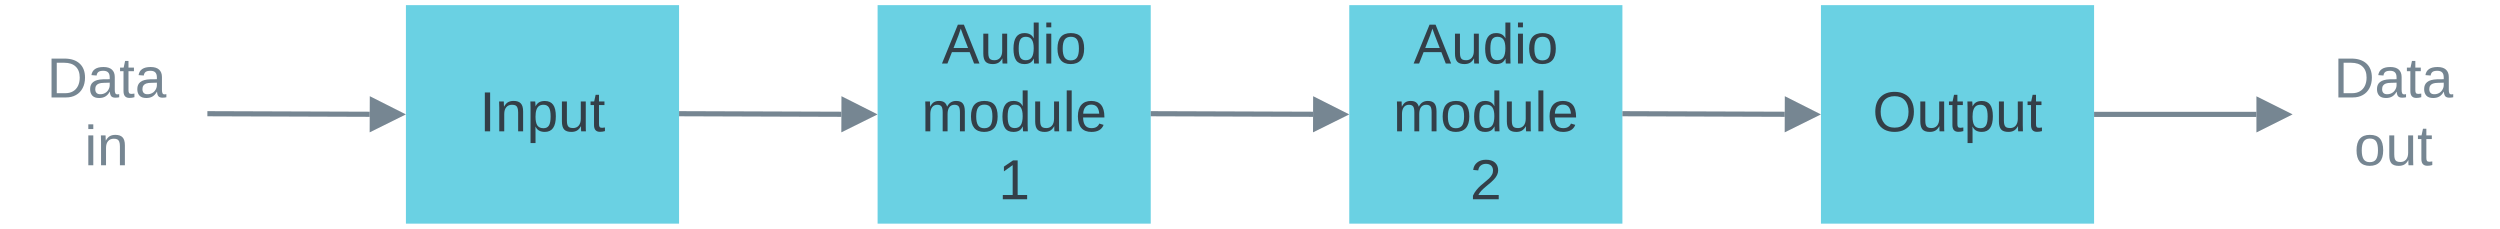
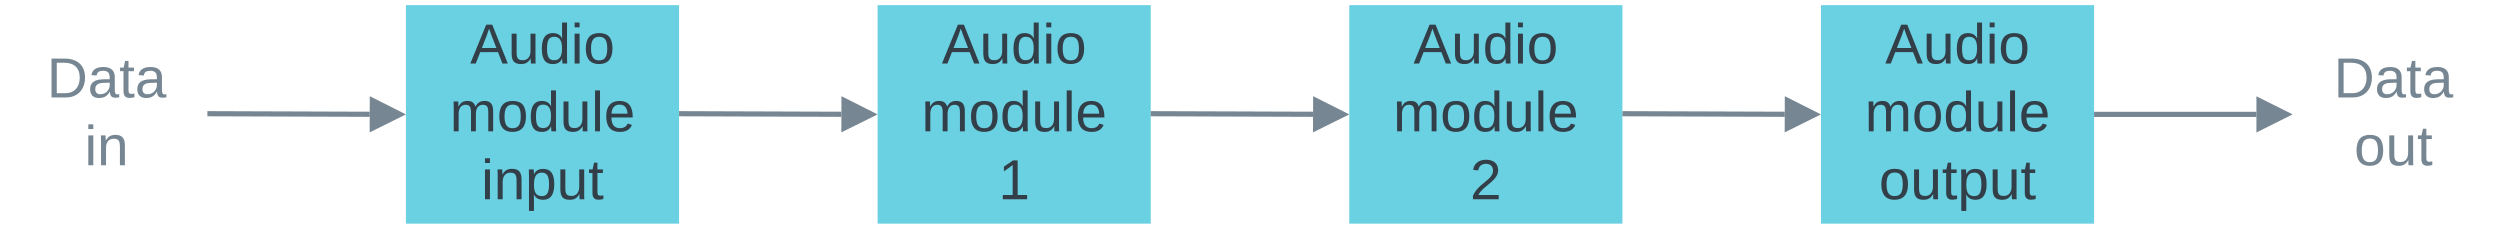
<svg xmlns="http://www.w3.org/2000/svg" xmlns:xlink="http://www.w3.org/1999/xlink" width="6.753in" height="0.618in" viewBox="0 0 486.232 44.52" xml:space="preserve" color-interpolation-filters="sRGB" class="st8">
  <style type="text/css">
	
		.st1 {marker-end:url(#mrkr4-6);stroke:#768692;stroke-linecap:butt;stroke-width:1}
		.st2 {fill:#768692;fill-opacity:1;stroke:#768692;stroke-opacity:1;stroke-width:0.284}
		.st3 {fill:#6ad1e3;stroke:none;stroke-width:1}
		.st4 {fill:#333f48;font-family:Arial;font-size:0.917em}
- 		.st5 {fill:none;stroke:none;stroke-width:1}
- 		.st6 {fill:#768692;font-family:Arial;font-size:0.917em}
- 		.st7 {font-size:1em}
+ 		.st5 {font-size:1em}
+ 		.st6 {fill:none;stroke:none;stroke-width:1}
+ 		.st7 {fill:#768692;font-family:Arial;font-size:0.917em}
		.st8 {fill:none;fill-rule:evenodd;font-size:12px;overflow:visible;stroke-linecap:square;stroke-miterlimit:3}
	
	</style>
  <defs id="Markers">
    <g id="lend4">
      <path d="M 2 1 L 0 0 L 2 -1 L 2 1 " style="stroke:none" />
    </g>
    <marker id="mrkr4-6" class="st2" refX="-7.04" orient="auto" markerUnits="strokeWidth" overflow="visible">
      <use xlink:href="#lend4" transform="scale(-3.52,-3.52) " />
    </marker>
  </defs>
  <g>
    <g id="shape152-1" transform="translate(40.2315,-29.4128)">
      <path d="M0 51.54 L31.59 51.65" class="st1" />
    </g>
    <g id="shape153-7" transform="translate(78.8657,-1)">
      <rect x="0" y="2" width="53.15" height="42.52" class="st3" />
-       <text x="14.34" y="26.56" class="st4">Input</text>
-     </g>
-     <g id="shape154-10" transform="translate(1,-9.92914)">
-       <rect x="0" y="19.858" width="39.231" height="24.661" class="st5" />
-       <text x="8" y="28.89" class="st6">Data <tspan x="15.33" dy="1.2em" class="st7">in</tspan>
+       <text x="12.51" y="13.36" class="st4">Audio <tspan x="8.54" dy="1.2em" class="st5">module </tspan>
+         <tspan x="14.65" dy="1.2em" class="st5">input</tspan>
      </text>
    </g>
-     <g id="shape156-14" transform="translate(132.015,-29.4128)">
+     <g id="shape154-12" transform="translate(1,-9.92914)">
+       <rect x="0" y="19.858" width="39.231" height="24.661" class="st6" />
+       <text x="8" y="28.89" class="st7">Data <tspan x="15.33" dy="1.2em" class="st5">in</tspan>
+       </text>
+     </g>
+     <g id="shape156-16" transform="translate(132.015,-29.4128)">
      <path d="M0 51.54 L31.59 51.65" class="st1" />
    </g>
-     <g id="shape157-19" transform="translate(170.65,-1)">
+     <g id="shape157-21" transform="translate(170.65,-1)">
      <rect x="0" y="2" width="53.15" height="42.52" class="st3" />
-       <text x="12.51" y="13.36" class="st4">Audio <tspan x="8.54" dy="1.2em" class="st7">module </tspan>
-         <tspan x="23.52" dy="1.2em" class="st7">1</tspan>
+       <text x="12.51" y="13.36" class="st4">Audio <tspan x="8.54" dy="1.2em" class="st5">module </tspan>
+         <tspan x="23.52" dy="1.2em" class="st5">1</tspan>
      </text>
    </g>
-     <g id="shape158-24" transform="translate(223.799,-29.4128)">
+     <g id="shape158-26" transform="translate(223.799,-29.4128)">
      <path d="M0 51.54 L31.59 51.65" class="st1" />
    </g>
-     <g id="shape159-29" transform="translate(262.433,-1)">
+     <g id="shape159-31" transform="translate(262.433,-1)">
      <rect x="0" y="2" width="53.15" height="42.52" class="st3" />
-       <text x="12.51" y="13.36" class="st4">Audio <tspan x="8.54" dy="1.2em" class="st7">module </tspan>
-         <tspan x="23.52" dy="1.2em" class="st7">2</tspan>
+       <text x="12.51" y="13.36" class="st4">Audio <tspan x="8.54" dy="1.2em" class="st5">module </tspan>
+         <tspan x="23.52" dy="1.2em" class="st5">2</tspan>
      </text>
    </g>
-     <g id="shape160-34" transform="translate(315.583,-29.4128)">
+     <g id="shape160-36" transform="translate(315.583,-29.4128)">
      <path d="M0 51.54 L31.59 51.65" class="st1" />
    </g>
-     <g id="shape161-39" transform="translate(354.217,-1)">
+     <g id="shape161-41" transform="translate(354.217,-1)">
      <rect x="0" y="2" width="53.15" height="42.52" class="st3" />
-       <text x="10.06" y="26.56" class="st4">Output</text>
-     </g>
-     <g id="shape162-42" transform="translate(446.001,-9.92914)">
-       <rect x="0" y="19.858" width="39.231" height="24.661" class="st5" />
-       <text x="8" y="28.89" class="st6">Data <tspan x="11.97" dy="1.2em" class="st7">out</tspan>
+       <text x="12.51" y="13.36" class="st4">Audio <tspan x="8.54" dy="1.2em" class="st5">module </tspan>
+         <tspan x="11.28" dy="1.2em" class="st5">output</tspan>
      </text>
    </g>
-     <g id="shape163-46" transform="translate(407.367,-15.1732)">
+     <g id="shape162-46" transform="translate(446.001,-9.92914)">
+       <rect x="0" y="19.858" width="39.231" height="24.661" class="st6" />
+       <text x="8" y="28.89" class="st7">Data <tspan x="11.97" dy="1.2em" class="st5">out</tspan>
+       </text>
+     </g>
+     <g id="shape163-50" transform="translate(407.367,-15.1732)">
      <path d="M0 37.43 L31.59 37.43" class="st1" />
    </g>
  </g>
</svg>
